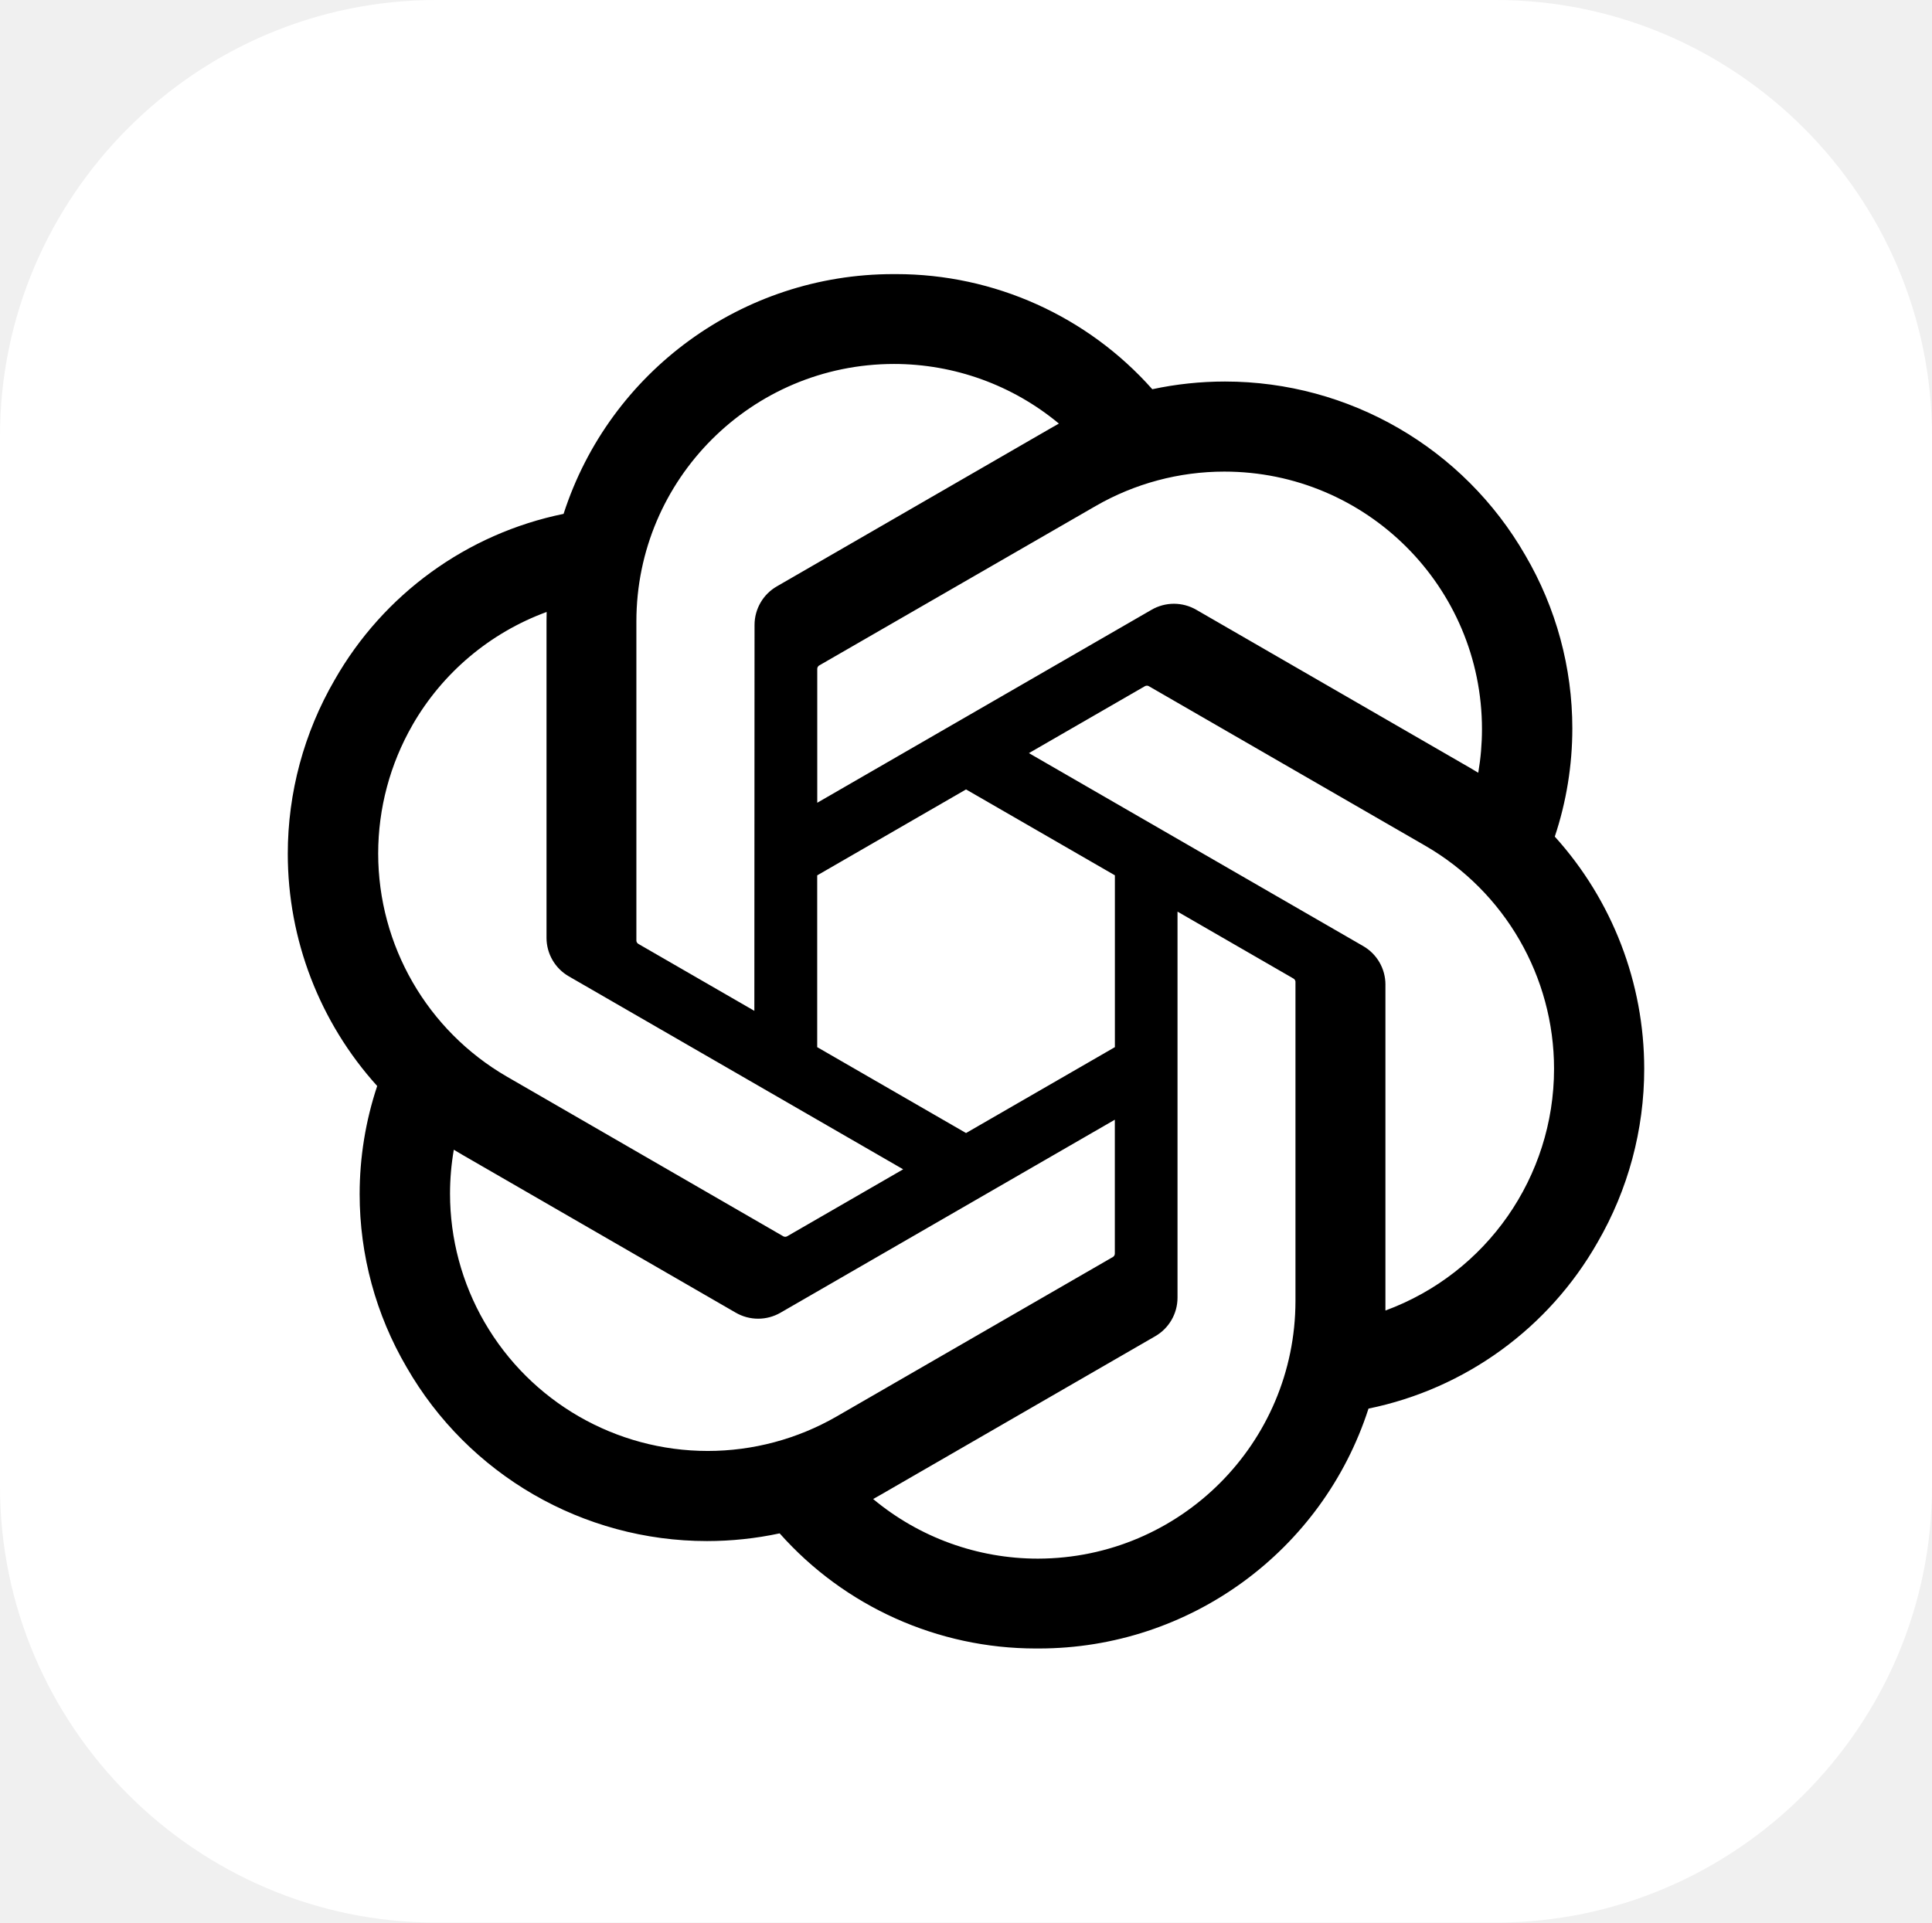
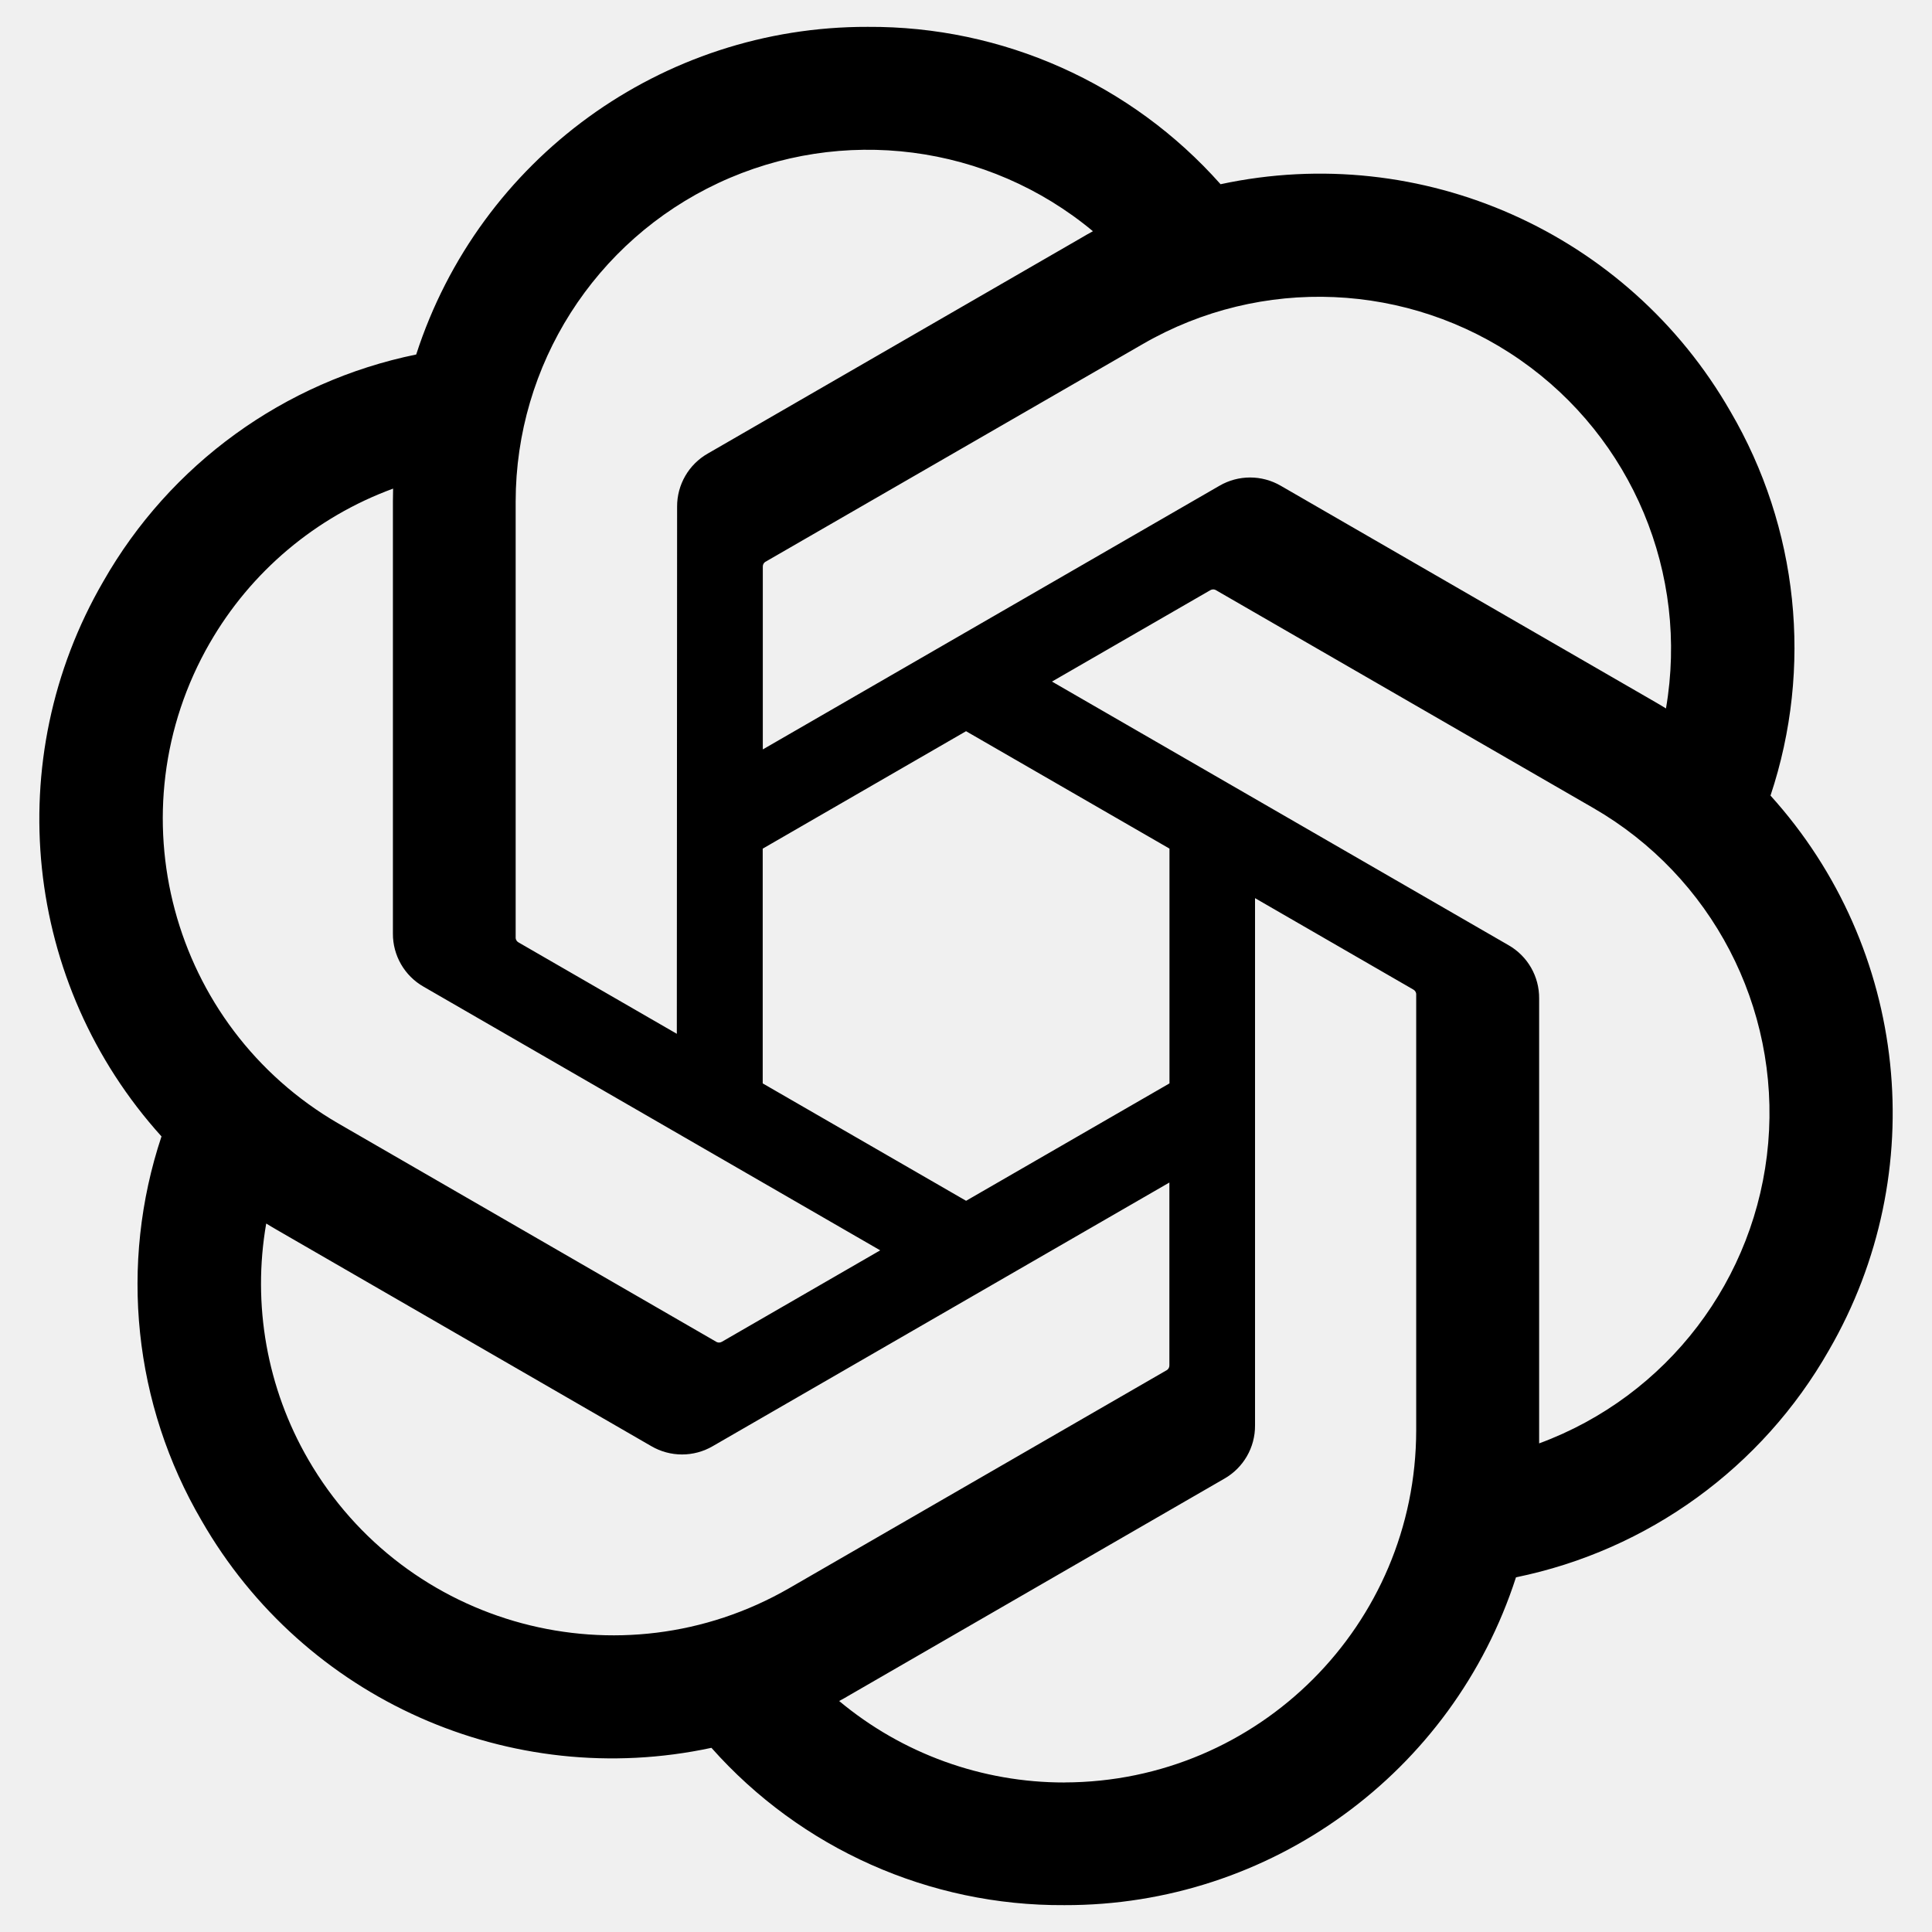
- <svg xmlns="http://www.w3.org/2000/svg" shape-rendering="geometricPrecision" text-rendering="geometricPrecision" image-rendering="optimizeQuality" fill-rule="evenodd" clip-rule="evenodd" viewBox="0 0 512 509.639">
-   <path fill="#fff" d="M115.612 0h280.775C459.974 0 512 52.026 512 115.612v278.415c0 63.587-52.026 115.613-115.613 115.613H115.612C52.026 509.64 0 457.614 0 394.027V115.612C0 52.026 52.026 0 115.612 0z" />
-   <path fill-rule="nonzero" d="M412.037 221.764a90.834 90.834 0 004.648-28.67 90.79 90.79 0 00-12.443-45.87c-16.37-28.496-46.738-46.089-79.605-46.089-6.466 0-12.943.683-19.264 2.04a90.765 90.765 0 00-67.881-30.515h-.576c-.059.002-.149.002-.216.002-39.807 0-75.108 25.686-87.346 63.554-25.626 5.239-47.748 21.31-60.682 44.03a91.873 91.873 0 00-12.407 46.077 91.833 91.833 0 0023.694 61.553 90.802 90.802 0 00-4.649 28.67 90.804 90.804 0 0012.442 45.87c16.369 28.504 46.74 46.087 79.61 46.087a91.81 91.81 0 0019.253-2.04 90.783 90.783 0 0067.887 30.516h.576l.234-.001c39.829 0 75.119-25.686 87.357-63.588 25.626-5.242 47.748-21.312 60.682-44.033a91.718 91.718 0 0012.383-46.035 91.83 91.83 0 00-23.693-61.553l-.004-.005zM275.102 413.161h-.094a68.146 68.146 0 01-43.611-15.8 56.936 56.936 0 002.155-1.221l72.54-41.901a11.799 11.799 0 005.962-10.251V241.651l30.661 17.704c.326.163.55.479.596.84v84.693c-.042 37.653-30.554 68.198-68.21 68.273h.001zm-146.689-62.649a68.128 68.128 0 01-9.152-34.085c0-3.904.341-7.817 1.005-11.663.539.323 1.48.897 2.155 1.285l72.54 41.901a11.832 11.832 0 0011.918-.002l88.563-51.137v35.408a1.1 1.1 0 01-.438.94l-73.33 42.339a68.43 68.43 0 01-34.11 9.12 68.359 68.359 0 01-59.15-34.11l-.001.004zm-19.083-158.36a68.044 68.044 0 0135.538-29.934c0 .625-.036 1.731-.036 2.5v83.801l-.001.07a11.79 11.79 0 005.954 10.242l88.564 51.13-30.661 17.704a1.096 1.096 0 01-1.034.093l-73.337-42.375a68.36 68.36 0 01-34.095-59.143 68.412 68.412 0 019.112-34.085l-.004-.003zm251.907 58.621l-88.563-51.137 30.661-17.697a1.097 1.097 0 011.034-.094l73.337 42.339c21.109 12.195 34.132 34.746 34.132 59.132 0 28.604-17.849 54.199-44.686 64.078v-86.308c.004-.032.004-.065.004-.096 0-4.219-2.261-8.119-5.919-10.217zm30.518-45.93c-.539-.331-1.48-.898-2.155-1.286l-72.54-41.901a11.842 11.842 0 00-5.958-1.611c-2.092 0-4.15.558-5.957 1.611l-88.564 51.137v-35.408l-.001-.061a1.1 1.1 0 01.44-.88l73.33-42.303a68.301 68.301 0 0134.108-9.129c37.704 0 68.281 30.577 68.281 68.281a68.69 68.69 0 01-.984 11.545v.005zm-191.843 63.109l-30.668-17.704a1.09 1.09 0 01-.596-.84v-84.692c.016-37.685 30.593-68.236 68.281-68.236a68.332 68.332 0 0143.689 15.804 63.09 63.09 0 00-2.155 1.222l-72.54 41.9a11.794 11.794 0 00-5.961 10.248v.068l-.05 102.23zm16.655-35.91l39.445-22.782 39.444 22.767v45.55l-39.444 22.767-39.445-22.767v-45.535z" />
+ <svg xmlns="http://www.w3.org/2000/svg" width="2500" height="2500" fill="none" stroke-width="1.5" class="h-6 w-6" viewBox="-0.171 0.482 41.142 40.034">
+   <text x="-9999" y="-9999">ChatGPT</text>
+   <path d="M37.532 16.87a9.963 9.963 0 0 0-.856-8.184 10.078 10.078 0 0 0-10.855-4.835A9.964 9.964 0 0 0 18.306.5a10.079 10.079 0 0 0-9.614 6.977 9.967 9.967 0 0 0-6.664 4.834 10.08 10.08 0 0 0 1.24 11.817 9.965 9.965 0 0 0 .856 8.185 10.079 10.079 0 0 0 10.855 4.835 9.965 9.965 0 0 0 7.516 3.35 10.078 10.078 0 0 0 9.617-6.981 9.967 9.967 0 0 0 6.663-4.834 10.079 10.079 0 0 0-1.243-11.813zM22.498 37.886a7.474 7.474 0 0 1-4.799-1.735c.061-.033.168-.091.237-.134l7.964-4.6a1.294 1.294 0 0 0 .655-1.134V19.054l3.366 1.944a.12.12 0 0 1 .066.092v9.299a7.505 7.505 0 0 1-7.49 7.496zM6.392 31.006a7.471 7.471 0 0 1-.894-5.023c.06.036.162.099.237.141l7.964 4.6a1.297 1.297 0 0 0 1.308 0l9.724-5.614v3.888a.12.12 0 0 1-.048.103l-8.051 4.649a7.504 7.504 0 0 1-10.24-2.744zM4.297 13.62A7.469 7.469 0 0 1 8.2 10.333c0 .068-.004.19-.004.274v9.201a1.294 1.294 0 0 0 .654 1.132l9.723 5.614-3.366 1.944a.12.12 0 0 1-.114.01L7.04 23.856a7.504 7.504 0 0 1-2.743-10.237zm27.658 6.437l-9.724-5.615 3.367-1.943a.121.121 0 0 1 .113-.01l8.052 4.648a7.498 7.498 0 0 1-1.158 13.528v-9.476a1.293 1.293 0 0 0-.65-1.132zm3.35-5.043c-.059-.037-.162-.099-.236-.141l-7.965-4.6a1.298 1.298 0 0 0-1.308 0l-9.723 5.614v-3.888a.12.12 0 0 1 .048-.103l8.05-4.645a7.497 7.497 0 0 1 11.135 7.763zm-21.063 6.929l-3.367-1.944a.12.12 0 0 1-.065-.092v-9.299a7.497 7.497 0 0 1 12.293-5.756 6.94 6.94 0 0 0-.236.134l-7.965 4.6a1.294 1.294 0 0 0-.654 1.132l-.006 11.225zm1.829-3.943l4.33-2.501 4.332 2.5v5l-4.331 2.5-4.331-2.5V18z" fill="currentColor" />
</svg>
